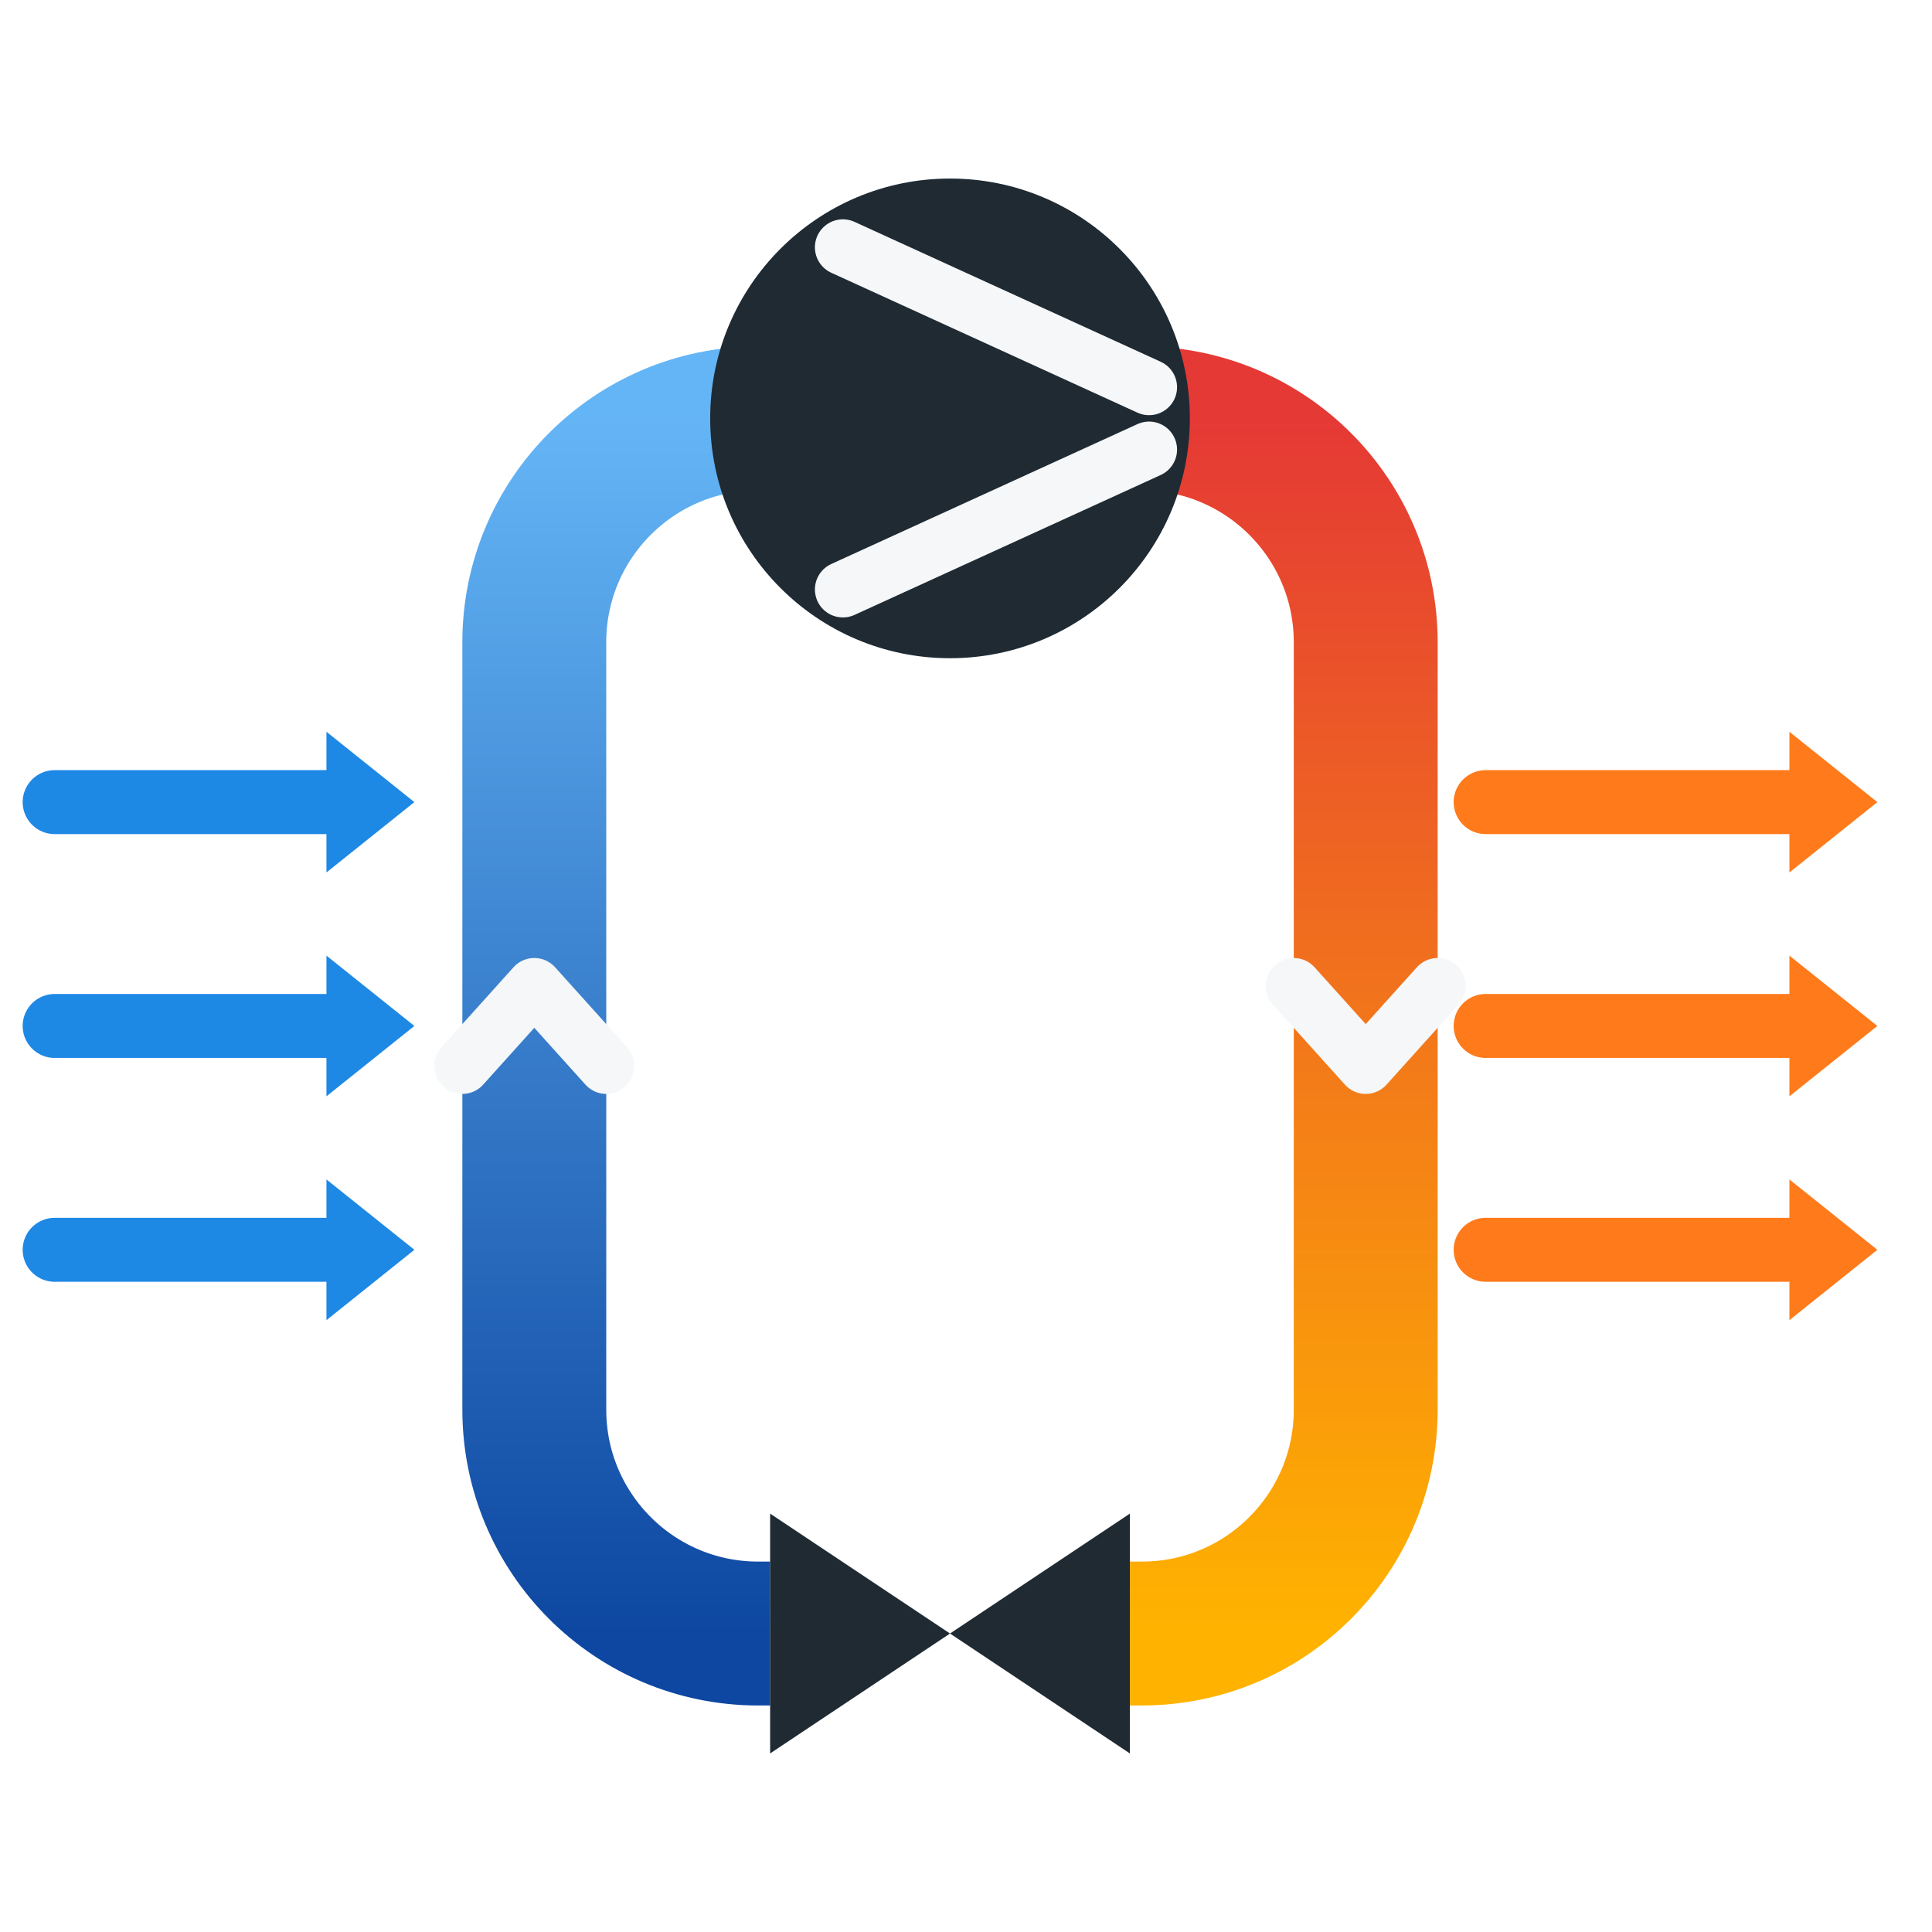
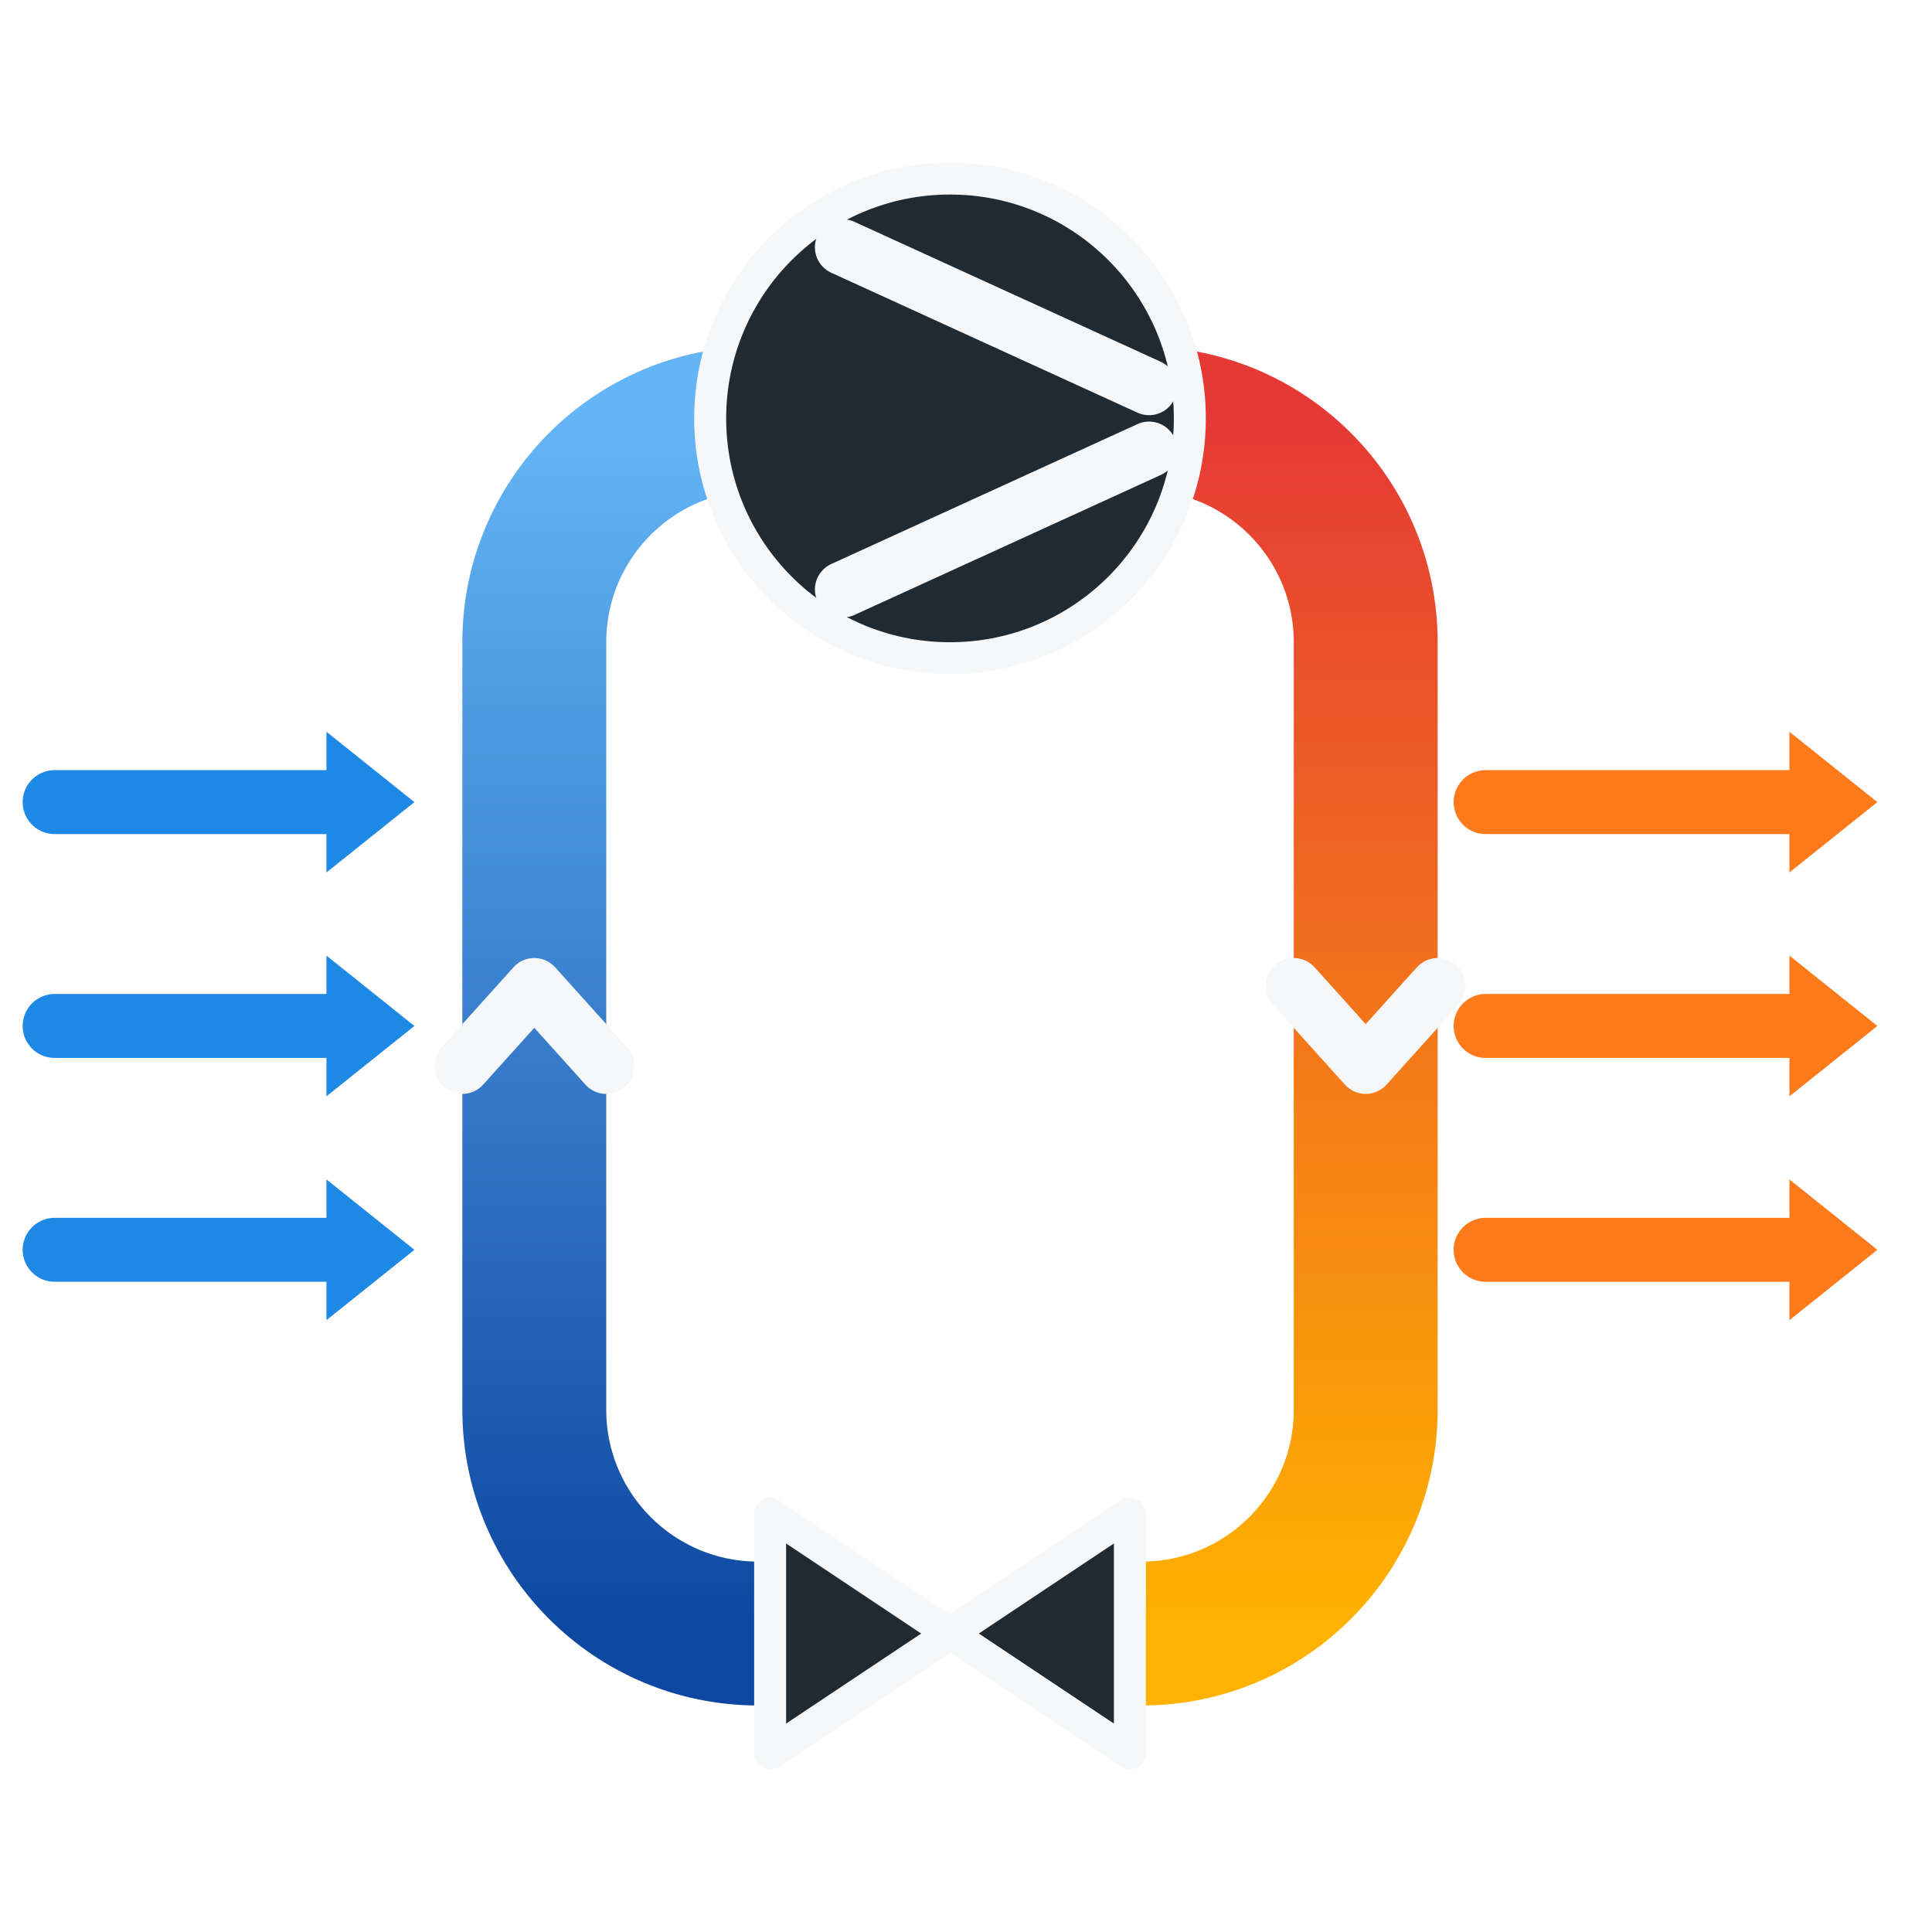
<svg xmlns="http://www.w3.org/2000/svg" viewBox="0 0 256 256" width="256" height="256">
  <defs>
    <linearGradient id="hot" gradientUnits="userSpaceOnUse" x1="0" y1="52" x2="0" y2="204">
      <stop offset="0" stop-color="#E53935" />
      <stop offset="1" stop-color="#FFB300" />
    </linearGradient>
    <linearGradient id="cold" gradientUnits="userSpaceOnUse" x1="0" y1="204" x2="0" y2="52">
      <stop offset="0" stop-color="#0D47A1" />
      <stop offset="1" stop-color="#64B5F6" />
    </linearGradient>
  </defs>
  <g transform="translate(128,128) scale(1.0593) translate(-130,-120.5)">
    <g fill="none" stroke-width="18" stroke-linecap="butt">
      <path d="M105.5 204 H104 A28 28 0 0 1 76 176 V80 A28 28 0 0 1 104 52 H128" stroke="url(#cold)" />
      <path d="M128 52 H152 A28 28 0 0 1 180 80 V176 A28 28 0 0 1 152 204 H150.5" stroke="url(#hot)" />
    </g>
    <polyline points="67.0,133.0 76,123.0 85.0,133.0" fill="none" stroke="#F5F7F8" stroke-width="7" stroke-linecap="round" stroke-linejoin="round" />
    <polyline points="171.0,123.0 180,133.0 189.0,123.0" fill="none" stroke="#F5F7F8" stroke-width="7" stroke-linecap="round" stroke-linejoin="round" />
    <line x1="16" y1="100" x2="52.0" y2="100" stroke="#1E88E5" stroke-width="8" stroke-linecap="round" />
    <polygon points="50.0,91.2 61.0,100 50.0,108.8" fill="#1E88E5" />
    <line x1="16" y1="128" x2="52.0" y2="128" stroke="#1E88E5" stroke-width="8" stroke-linecap="round" />
    <polygon points="50.0,119.2 61.0,128 50.0,136.8" fill="#1E88E5" />
    <line x1="16" y1="156" x2="52.0" y2="156" stroke="#1E88E5" stroke-width="8" stroke-linecap="round" />
    <polygon points="50.0,147.2 61.0,156 50.0,164.8" fill="#1E88E5" />
    <line x1="195.0" y1="100" x2="235" y2="100" stroke="#FF7A1A" stroke-width="8" stroke-linecap="round" />
    <polygon points="233,91.2 244,100 233,108.8" fill="#FF7A1A" />
    <line x1="195.0" y1="128" x2="235" y2="128" stroke="#FF7A1A" stroke-width="8" stroke-linecap="round" />
    <polygon points="233,119.2 244,128 233,136.8" fill="#FF7A1A" />
    <line x1="195.0" y1="156" x2="235" y2="156" stroke="#FF7A1A" stroke-width="8" stroke-linecap="round" />
    <polygon points="233,147.2 244,156 233,164.8" fill="#FF7A1A" />
-     <circle cx="128" cy="52" r="30" fill="#1F2A33" />
+     <circle cx="128" cy="52" r="30" fill="#1F2A33" stroke="#F5F7F8" stroke-width="4" stroke-linejoin="round" />
    <g stroke="#F5F7F8" stroke-width="7" stroke-linecap="round">
      <line x1="114.6" y1="30.6" x2="152.9" y2="48.1" />
      <line x1="114.6" y1="73.4" x2="152.9" y2="55.9" />
    </g>
-     <polygon points="105.5,189 128,204 105.5,219" fill="#1F2A33" />
-     <polygon points="150.5,189 128,204 150.5,219" fill="#1F2A33" />
+     <polygon points="105.5,189 128,204 105.5,219" fill="#1F2A33" stroke="#F5F7F8" stroke-width="4" stroke-linejoin="round" />
+     <polygon points="150.5,189 128,204 150.5,219" fill="#1F2A33" stroke="#F5F7F8" stroke-width="4" stroke-linejoin="round" />
  </g>
</svg>
